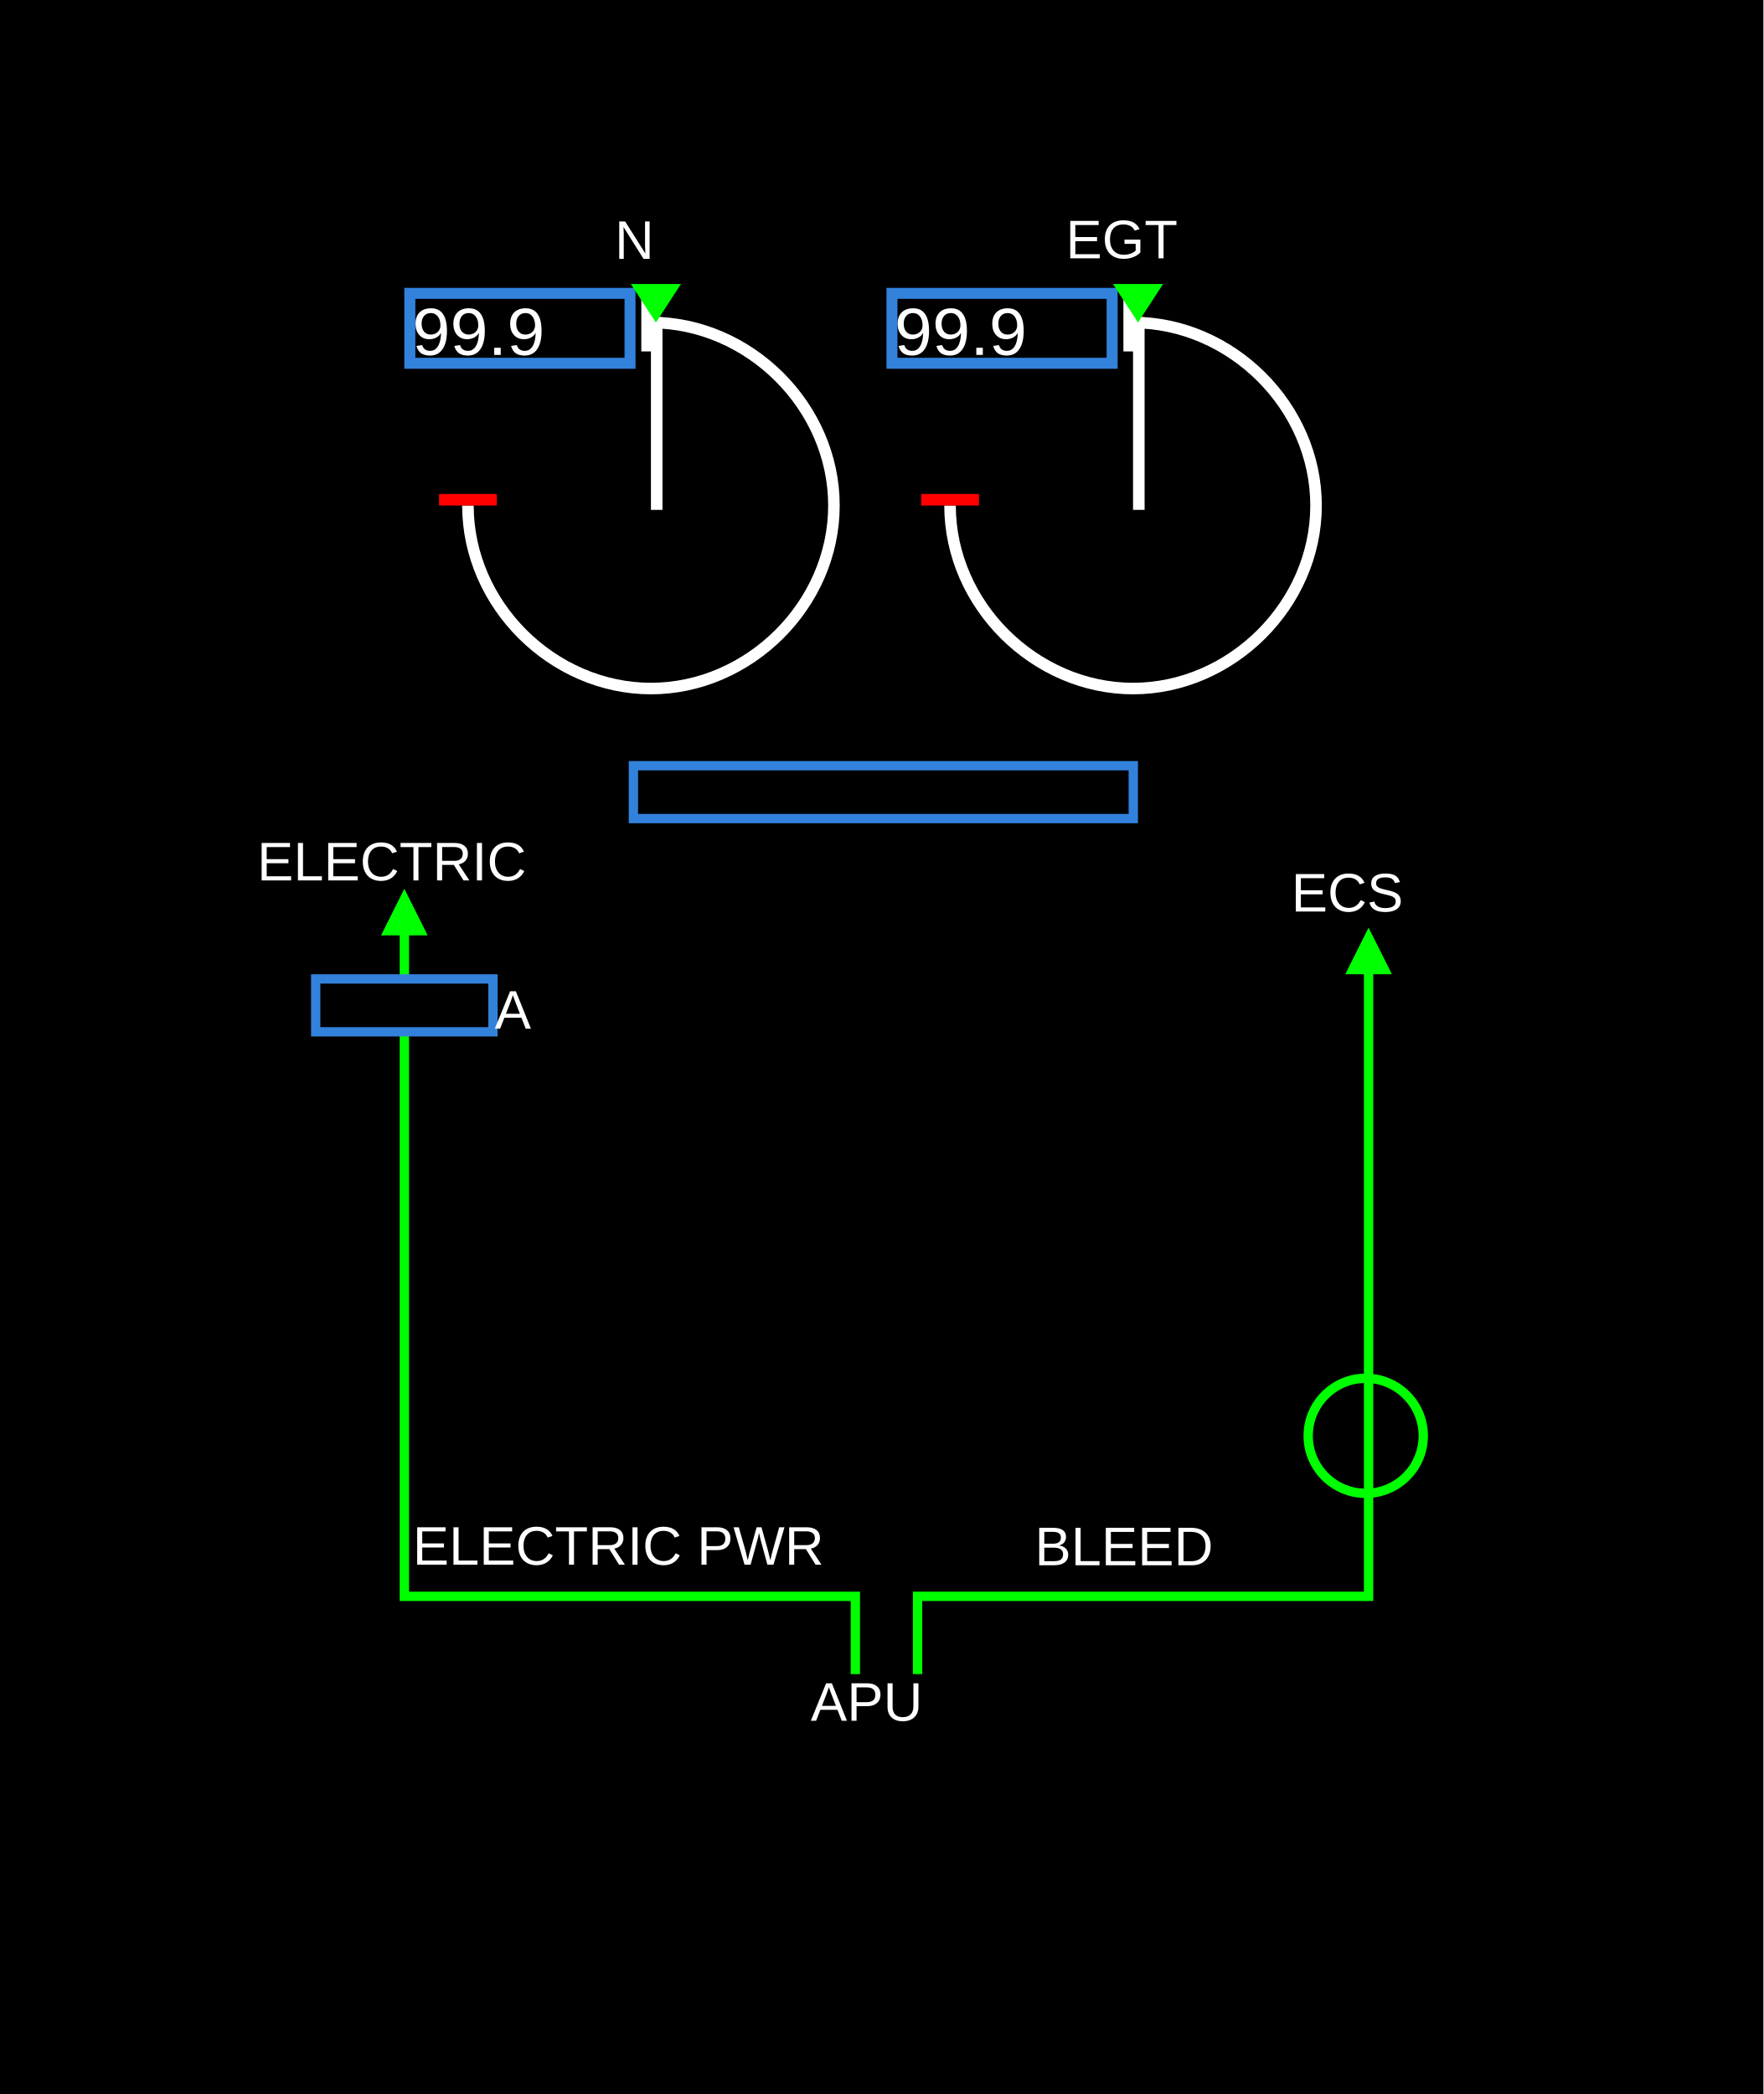
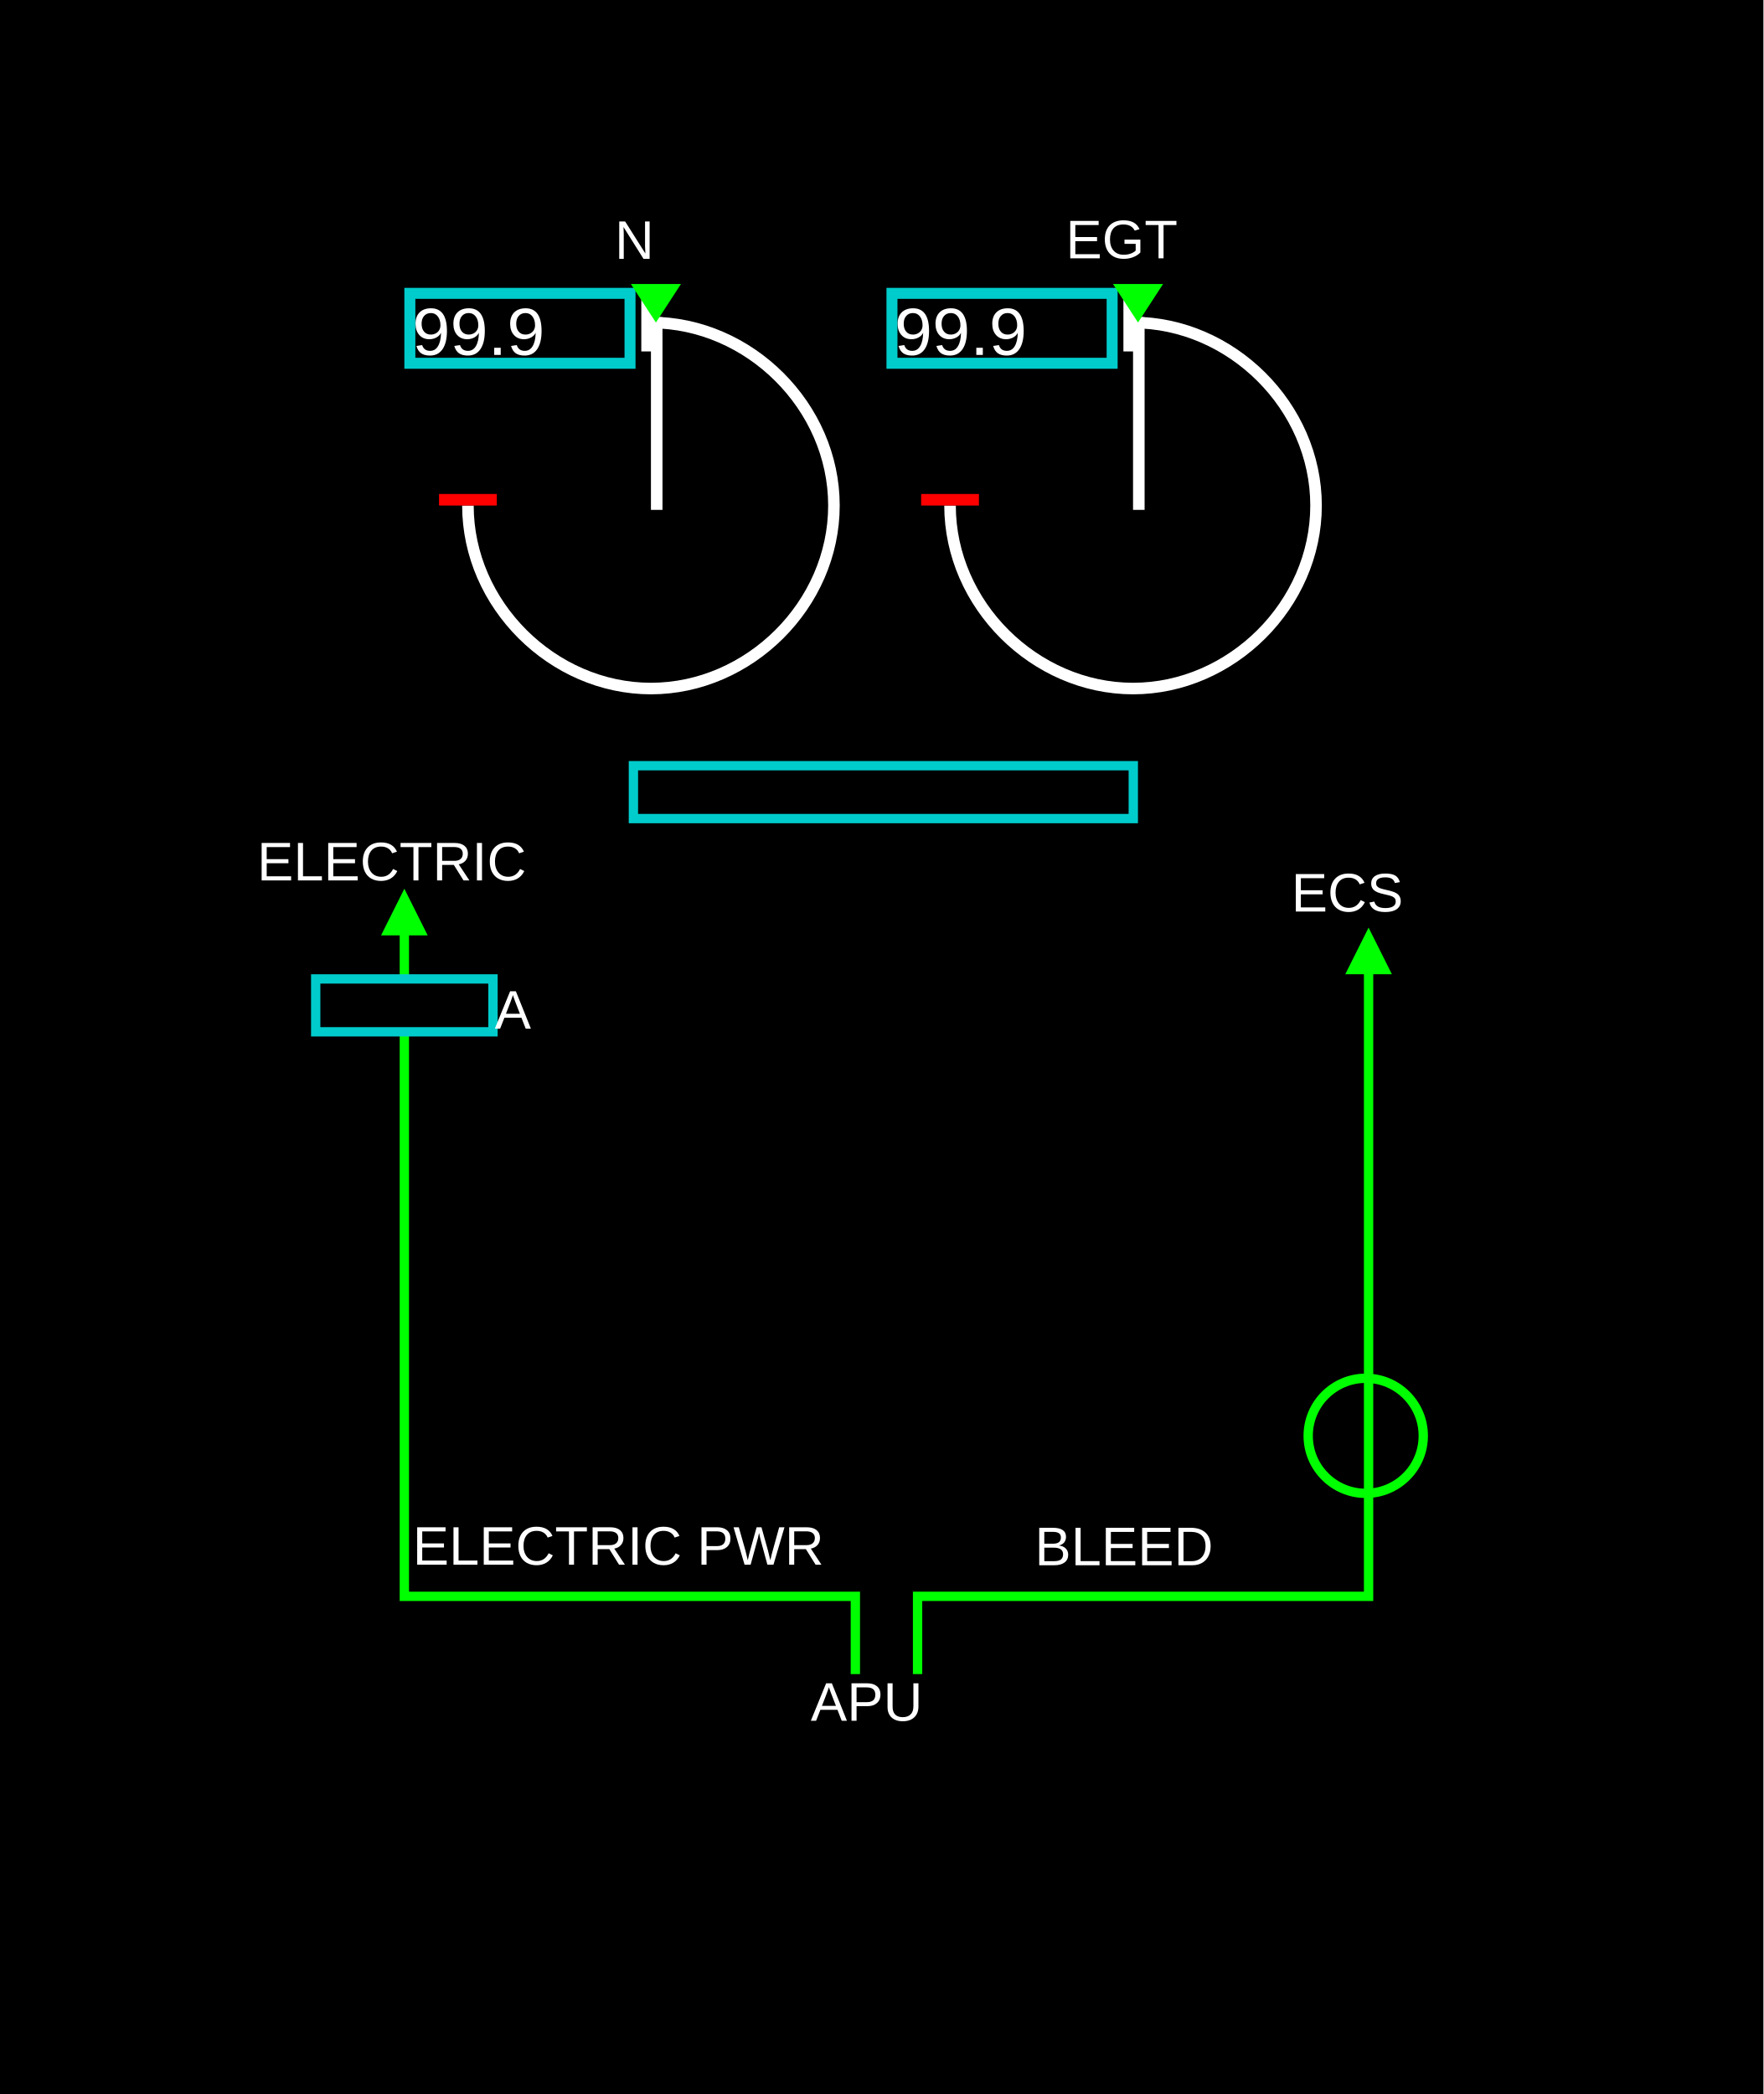
<svg xmlns="http://www.w3.org/2000/svg" id="svg2" version="1.1" width="800" height="950" viewBox="0 0 800 950">
  <defs id="defs6" />
  <rect style="fill:#000000;fill-opacity:1;stroke:none;stroke-width:3.796;stroke-miterlimit:4;stroke-dasharray:none;stroke-opacity:1" id="rect4268" width="800" height="950" x="0" y="3.7601803e-05" />
  <g id="g4550" transform="matrix(1.747894,0,0,1.747894,116.1505,88.24889)">
-     <rect y="25.655" x="39.927" height="18.147" width="57.147" id="rect3596-3-6-7-5" style="fill:none;fill-rule:evenodd;stroke:#3282dc;stroke-width:2.853;stroke-linecap:butt;stroke-linejoin:miter;stroke-miterlimit:4;stroke-dasharray:none;stroke-opacity:1" />
+     <rect y="25.655" x="39.927" height="18.147" width="57.147" id="rect3596-3-6-7-5" style="fill:none;fill-rule:evenodd;stroke:#00cccc;stroke-width:2.853;stroke-linecap:butt;stroke-linejoin:miter;stroke-miterlimit:4;stroke-dasharray:none;stroke-opacity:1" />
    <path id="path4473" d="m 102.5,33.228 c 25.49,-8e-6 47.5,21.776 47.5,47.5 0,25.724 -22.01,47.5 -47.5,47.5 -25.49,0 -47.5,-21.776 -47.5,-47.5" style="fill:none;stroke:#ffffff;stroke-width:3;stroke-miterlimit:4;stroke-dasharray:none;stroke-opacity:1" />
    <text transform="scale(1.009531,0.9905589)" xml:space="preserve" style="font-style:normal;font-variant:normal;font-weight:normal;font-stretch:normal;font-size:14.587px;line-height:125%;font-family:'Liberation Sans';-inkscape-font-specification:'Liberation Sans';text-align:start;letter-spacing:0px;word-spacing:0px;writing-mode:lr-tb;text-anchor:start;display:inline;fill:#ffffff;fill-opacity:1;stroke:none" x="94.501" y="42.027" id="readout_tq1">
      <tspan style="font-size:17.5px;text-align:end;text-anchor:end" id="tspan3800-5-1" x="94.501" y="42.027">99.9</tspan>
    </text>
    <path style="fill:none;stroke:#ffffff;stroke-width:3;stroke-miterlimit:4;stroke-dasharray:none" d="m 104,81.852 0,-50" id="dial_tq1" />
    <path id="path4533" d="m 101.5,25.728 0,15" style="fill:none;fill-rule:evenodd;stroke:#ffffff;stroke-width:3;stroke-linecap:butt;stroke-linejoin:miter;stroke-miterlimit:4;stroke-dasharray:none;stroke-opacity:1" />
    <path id="path4515-3-3" d="m 97.294,23.228 6.5,10 6.5,-10 z" style="fill:#00ff00;fill-opacity:1;fill-rule:evenodd;stroke:none;stroke-width:4;stroke-linecap:butt;stroke-linejoin:miter;stroke-miterlimit:4;stroke-dasharray:none;stroke-opacity:1" />
    <path id="path4533-6" d="m 62.5,79.228 -15,0" style="fill:none;fill-rule:evenodd;stroke:#ff0000;stroke-width:3;stroke-linecap:butt;stroke-linejoin:miter;stroke-miterlimit:4;stroke-dasharray:none;stroke-opacity:1" />
  </g>
  <g id="g4550-3" transform="matrix(1.747894,0,0,1.747894,334.8727,88.24889)">
-     <rect y="25.655" x="39.927" height="18.147" width="57.147" id="rect3596-3-6-7-5-6" style="fill:none;fill-rule:evenodd;stroke:#3282dc;stroke-width:2.853;stroke-linecap:butt;stroke-linejoin:miter;stroke-miterlimit:4;stroke-dasharray:none;stroke-opacity:1" />
+     <rect y="25.655" x="39.927" height="18.147" width="57.147" id="rect3596-3-6-7-5-6" style="fill:none;fill-rule:evenodd;stroke:#00cccc;stroke-width:2.853;stroke-linecap:butt;stroke-linejoin:miter;stroke-miterlimit:4;stroke-dasharray:none;stroke-opacity:1" />
    <path id="path4473-7" d="m 102.5,33.228 c 25.49,-8e-6 47.5,21.776 47.5,47.5 0,25.724 -22.01,47.5 -47.5,47.5 -25.49,0 -47.5,-21.776 -47.5,-47.5" style="fill:none;stroke:#ffffff;stroke-width:3;stroke-miterlimit:4;stroke-dasharray:none;stroke-opacity:1" />
    <text transform="scale(1.009531,0.9905589)" xml:space="preserve" style="font-style:normal;font-variant:normal;font-weight:normal;font-stretch:normal;font-size:14.587px;line-height:125%;font-family:'Liberation Sans';-inkscape-font-specification:'Liberation Sans';text-align:start;letter-spacing:0px;word-spacing:0px;writing-mode:lr-tb;text-anchor:start;display:inline;fill:#ffffff;fill-opacity:1;stroke:none" x="94.501" y="42.027" id="readout_tq1-5">
      <tspan style="font-size:17.5px;text-align:end;text-anchor:end" id="tspan3800-5-1-3" x="94.501" y="42.027">99.9</tspan>
    </text>
    <path style="fill:none;stroke:#ffffff;stroke-width:3;stroke-miterlimit:4;stroke-dasharray:none" d="m 104,81.852 0,-50" id="dial_tq1-5" />
    <path id="path4533-62" d="m 101.5,25.728 0,15" style="fill:none;fill-rule:evenodd;stroke:#ffffff;stroke-width:3;stroke-linecap:butt;stroke-linejoin:miter;stroke-miterlimit:4;stroke-dasharray:none;stroke-opacity:1" />
    <path id="path4515-3-3-9" d="m 97.294,23.228 6.5,10 6.5,-10 z" style="fill:#00ff00;fill-opacity:1;fill-rule:evenodd;stroke:none;stroke-width:4;stroke-linecap:butt;stroke-linejoin:miter;stroke-miterlimit:4;stroke-dasharray:none;stroke-opacity:1" />
    <path id="path4533-6-1" d="m 62.5,79.228 -15,0" style="fill:none;fill-rule:evenodd;stroke:#ff0000;stroke-width:3;stroke-linecap:butt;stroke-linejoin:miter;stroke-miterlimit:4;stroke-dasharray:none;stroke-opacity:1" />
  </g>
  <path style="fill:none;fill-rule:evenodd;stroke:#00ff00;stroke-width:4.233;stroke-linecap:butt;stroke-linejoin:miter;stroke-miterlimit:4;stroke-dasharray:none;stroke-opacity:1" d="m 183.444,416.043 0,308.18 204.611,0 0,35.278" id="path4306-6" />
  <path style="fill:#00ff00;fill-opacity:1;fill-rule:evenodd;stroke:none;stroke-width:1px;stroke-linecap:butt;stroke-linejoin:miter;stroke-opacity:1" d="m 183.444,403.195 -10.583,21.167 21.167,0 z" id="path4930" />
  <path style="fill:none;fill-opacity:1;stroke:#00ff00;stroke-width:4.234;stroke-miterlimit:4;stroke-dasharray:none;stroke-opacity:1" d="m 619.596,677.5 c -14.418,0 -26.105,-11.688 -26.105,-26.105 0,-14.418 11.688,-26.105 26.105,-26.105 14.418,0 26.105,11.688 26.105,26.105 0,14.418 -11.688,26.105 -26.105,26.105" id="path4868" />
  <text id="apuegt-7-2-3" y="399.426" x="186.083" style="font-style:normal;font-variant:normal;font-weight:normal;font-stretch:normal;font-size:20.05px;line-height:125%;font-family:'Liberation Sans';-inkscape-font-specification:'Liberation Sans';text-align:start;letter-spacing:0px;word-spacing:0px;writing-mode:lr-tb;text-anchor:start;display:inline;fill:#ffffff;fill-opacity:1;stroke:none" xml:space="preserve">
    <tspan y="399.426" x="186.083" id="tspan3800-5-7-6" style="font-style:normal;font-variant:normal;font-weight:normal;font-stretch:normal;font-size:24.694px;font-family:'Liberation Sans';-inkscape-font-specification:'Liberation Sans';text-align:center;text-anchor:middle">ELECTRIC</tspan>
  </text>
-   <rect style="fill:#000000;fill-opacity:1;stroke:#3282dc;stroke-width:4.233;stroke-miterlimit:4;stroke-dasharray:none;stroke-opacity:1" id="rect4229-9" width="80.433" height="23.989" x="143.228" y="444.117" />
+   <rect style="fill:#000000;fill-opacity:1;stroke:#00cccc;stroke-width:4.233;stroke-miterlimit:4;stroke-dasharray:none;stroke-opacity:1" id="rect4229-9" width="80.433" height="23.989" x="143.228" y="444.117" />
  <text id="apuegt-7-2-3-2" y="709.87" x="288.882" style="font-style:normal;font-variant:normal;font-weight:normal;font-stretch:normal;font-size:20.05px;line-height:125%;font-family:'Liberation Sans';-inkscape-font-specification:'Liberation Sans';text-align:start;letter-spacing:0px;word-spacing:0px;writing-mode:lr-tb;text-anchor:start;display:inline;fill:#ffffff;fill-opacity:1;stroke:none" xml:space="preserve">
    <tspan y="709.87" x="288.882" id="tspan3800-5-7-6-7" style="font-style:normal;font-variant:normal;font-weight:normal;font-stretch:normal;font-size:24.694px;font-family:'Liberation Sans';-inkscape-font-specification:'Liberation Sans';text-align:center;text-anchor:middle">ELECTRIC PWR</tspan>
  </text>
  <text id="apuegt-7-2-3-0" y="710.111" x="518.29" style="font-style:normal;font-variant:normal;font-weight:normal;font-stretch:normal;font-size:20.05px;line-height:125%;font-family:'Liberation Sans';-inkscape-font-specification:'Liberation Sans';text-align:start;letter-spacing:0px;word-spacing:0px;writing-mode:lr-tb;text-anchor:start;display:inline;fill:#ffffff;fill-opacity:1;stroke:none" xml:space="preserve">
    <tspan y="710.111" x="518.29" id="tspan3800-5-7-6-9" style="font-style:normal;font-variant:normal;font-weight:normal;font-stretch:normal;font-size:24.694px;font-family:'Liberation Sans';-inkscape-font-specification:'Liberation Sans';text-align:center;text-anchor:middle">BLEED</tspan>
  </text>
  <path style="fill:none;fill-rule:evenodd;stroke:#00ff00;stroke-width:4.233;stroke-linecap:butt;stroke-linejoin:miter;stroke-miterlimit:4;stroke-dasharray:none;stroke-opacity:1" d="m 620.889,427.889 0,296.333 -204.611,0 0,35.278" id="path4306-6-6" />
  <path style="fill:#00ff00;fill-opacity:1;fill-rule:evenodd;stroke:none;stroke-width:1px;stroke-linecap:butt;stroke-linejoin:miter;stroke-opacity:1" d="m 620.889,420.834 10.583,21.167 -21.167,0 z" id="path4930-0" />
  <text id="apuegt-7-2-3-0-6" y="117.204" x="517.257" style="font-style:normal;font-variant:normal;font-weight:normal;font-stretch:normal;font-size:20.05px;line-height:125%;font-family:'Liberation Sans';-inkscape-font-specification:'Liberation Sans';text-align:start;letter-spacing:0px;word-spacing:0px;writing-mode:lr-tb;text-anchor:start;display:inline;fill:#ffffff;fill-opacity:1;stroke:none" xml:space="preserve">
    <tspan y="117.204" x="517.257" id="tspan3800-5-7-6-9-1" style="font-style:normal;font-variant:normal;font-weight:normal;font-stretch:normal;font-size:24.694px;font-family:'Liberation Sans';-inkscape-font-specification:'Liberation Sans';text-align:center;text-anchor:middle">EGT</tspan>
  </text>
  <text id="apuegt-7-2-3-8" y="117.445" x="296.175" style="font-style:normal;font-variant:normal;font-weight:normal;font-stretch:normal;font-size:20.05px;line-height:125%;font-family:'Liberation Sans';-inkscape-font-specification:'Liberation Sans';text-align:start;letter-spacing:0px;word-spacing:0px;writing-mode:lr-tb;text-anchor:start;display:inline;fill:#ffffff;fill-opacity:1;stroke:none" xml:space="preserve">
    <tspan y="117.445" x="296.175" id="tspan3800-5-7-6-79" style="font-style:normal;font-variant:normal;font-weight:normal;font-stretch:normal;font-size:24.694px;font-family:'Liberation Sans';-inkscape-font-specification:'Liberation Sans';text-align:center;text-anchor:middle">N</tspan>
  </text>
  <text id="apuegt-7-2-3-20" y="780.667" x="401.546" style="font-style:normal;font-variant:normal;font-weight:normal;font-stretch:normal;font-size:20.05px;line-height:125%;font-family:'Liberation Sans';-inkscape-font-specification:'Liberation Sans';text-align:start;letter-spacing:0px;word-spacing:0px;writing-mode:lr-tb;text-anchor:start;display:inline;fill:#ffffff;fill-opacity:1;stroke:none" xml:space="preserve">
    <tspan y="780.667" x="401.546" id="tspan3800-5-7-6-2" style="font-style:normal;font-variant:normal;font-weight:normal;font-stretch:normal;font-size:24.694px;font-family:'Liberation Sans';-inkscape-font-specification:'Liberation Sans';text-align:center;text-anchor:middle">APU</tspan>
  </text>
-   <rect style="fill:#000000;fill-opacity:1;stroke:#3282dc;stroke-width:4.233;stroke-miterlimit:4;stroke-dasharray:none;stroke-opacity:1" id="rect4229-9-3" width="226.784" height="23.989" x="287.362" y="347.383" />
+   <rect style="fill:#000000;fill-opacity:1;stroke:#00cccc;stroke-width:4.233;stroke-miterlimit:4;stroke-dasharray:none;stroke-opacity:1" id="rect4229-9-3" width="226.784" height="23.989" x="287.362" y="347.383" />
  <text id="apuegt-7-2-3-7" y="413.537" x="619.587" style="font-style:normal;font-variant:normal;font-weight:normal;font-stretch:normal;font-size:20.05px;line-height:125%;font-family:'Liberation Sans';-inkscape-font-specification:'Liberation Sans';text-align:start;letter-spacing:0px;word-spacing:0px;writing-mode:lr-tb;text-anchor:start;display:inline;fill:#ffffff;fill-opacity:1;stroke:none" xml:space="preserve">
    <tspan y="413.537" x="619.587" id="tspan3800-5-7-6-5" style="font-style:normal;font-variant:normal;font-weight:normal;font-stretch:normal;font-size:24.694px;font-family:'Liberation Sans';-inkscape-font-specification:'Liberation Sans';text-align:center;text-anchor:middle">ECS</tspan>
  </text>
  <text id="apuegt-7-2-3-7-3" y="466.695" x="241.033" style="font-style:normal;font-variant:normal;font-weight:normal;font-stretch:normal;font-size:20.05px;line-height:125%;font-family:'Liberation Sans';-inkscape-font-specification:'Liberation Sans';text-align:start;letter-spacing:0px;word-spacing:0px;writing-mode:lr-tb;text-anchor:start;display:inline;fill:#ffffff;fill-opacity:1;stroke:none" xml:space="preserve">
    <tspan y="466.695" x="241.033" id="tspan3800-5-7-6-5-6" style="font-style:normal;font-variant:normal;font-weight:normal;font-stretch:normal;font-size:24.694px;font-family:'Liberation Sans';-inkscape-font-specification:'Liberation Sans';text-align:center;text-anchor:middle">A</tspan>
  </text>
</svg>
